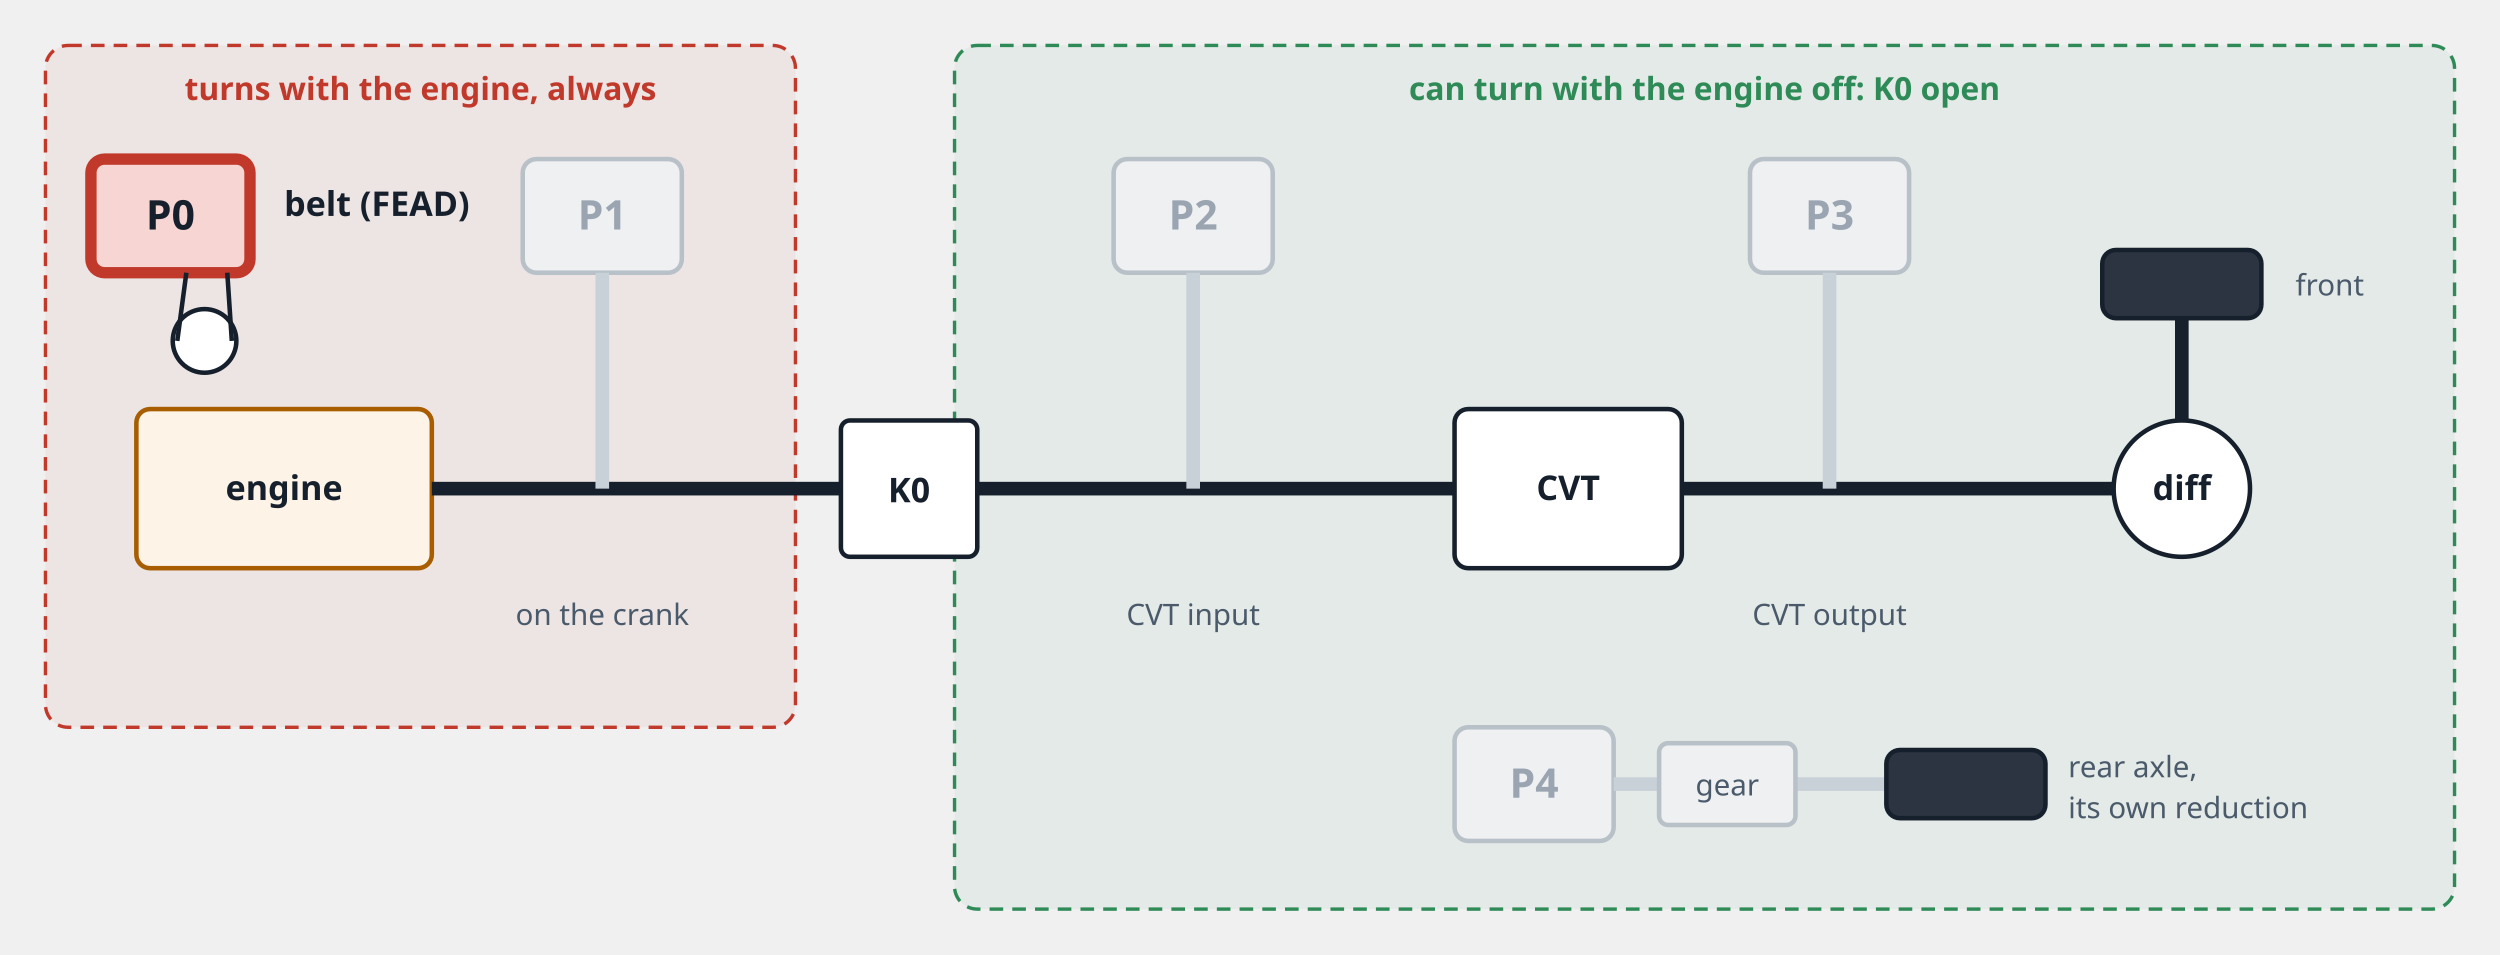
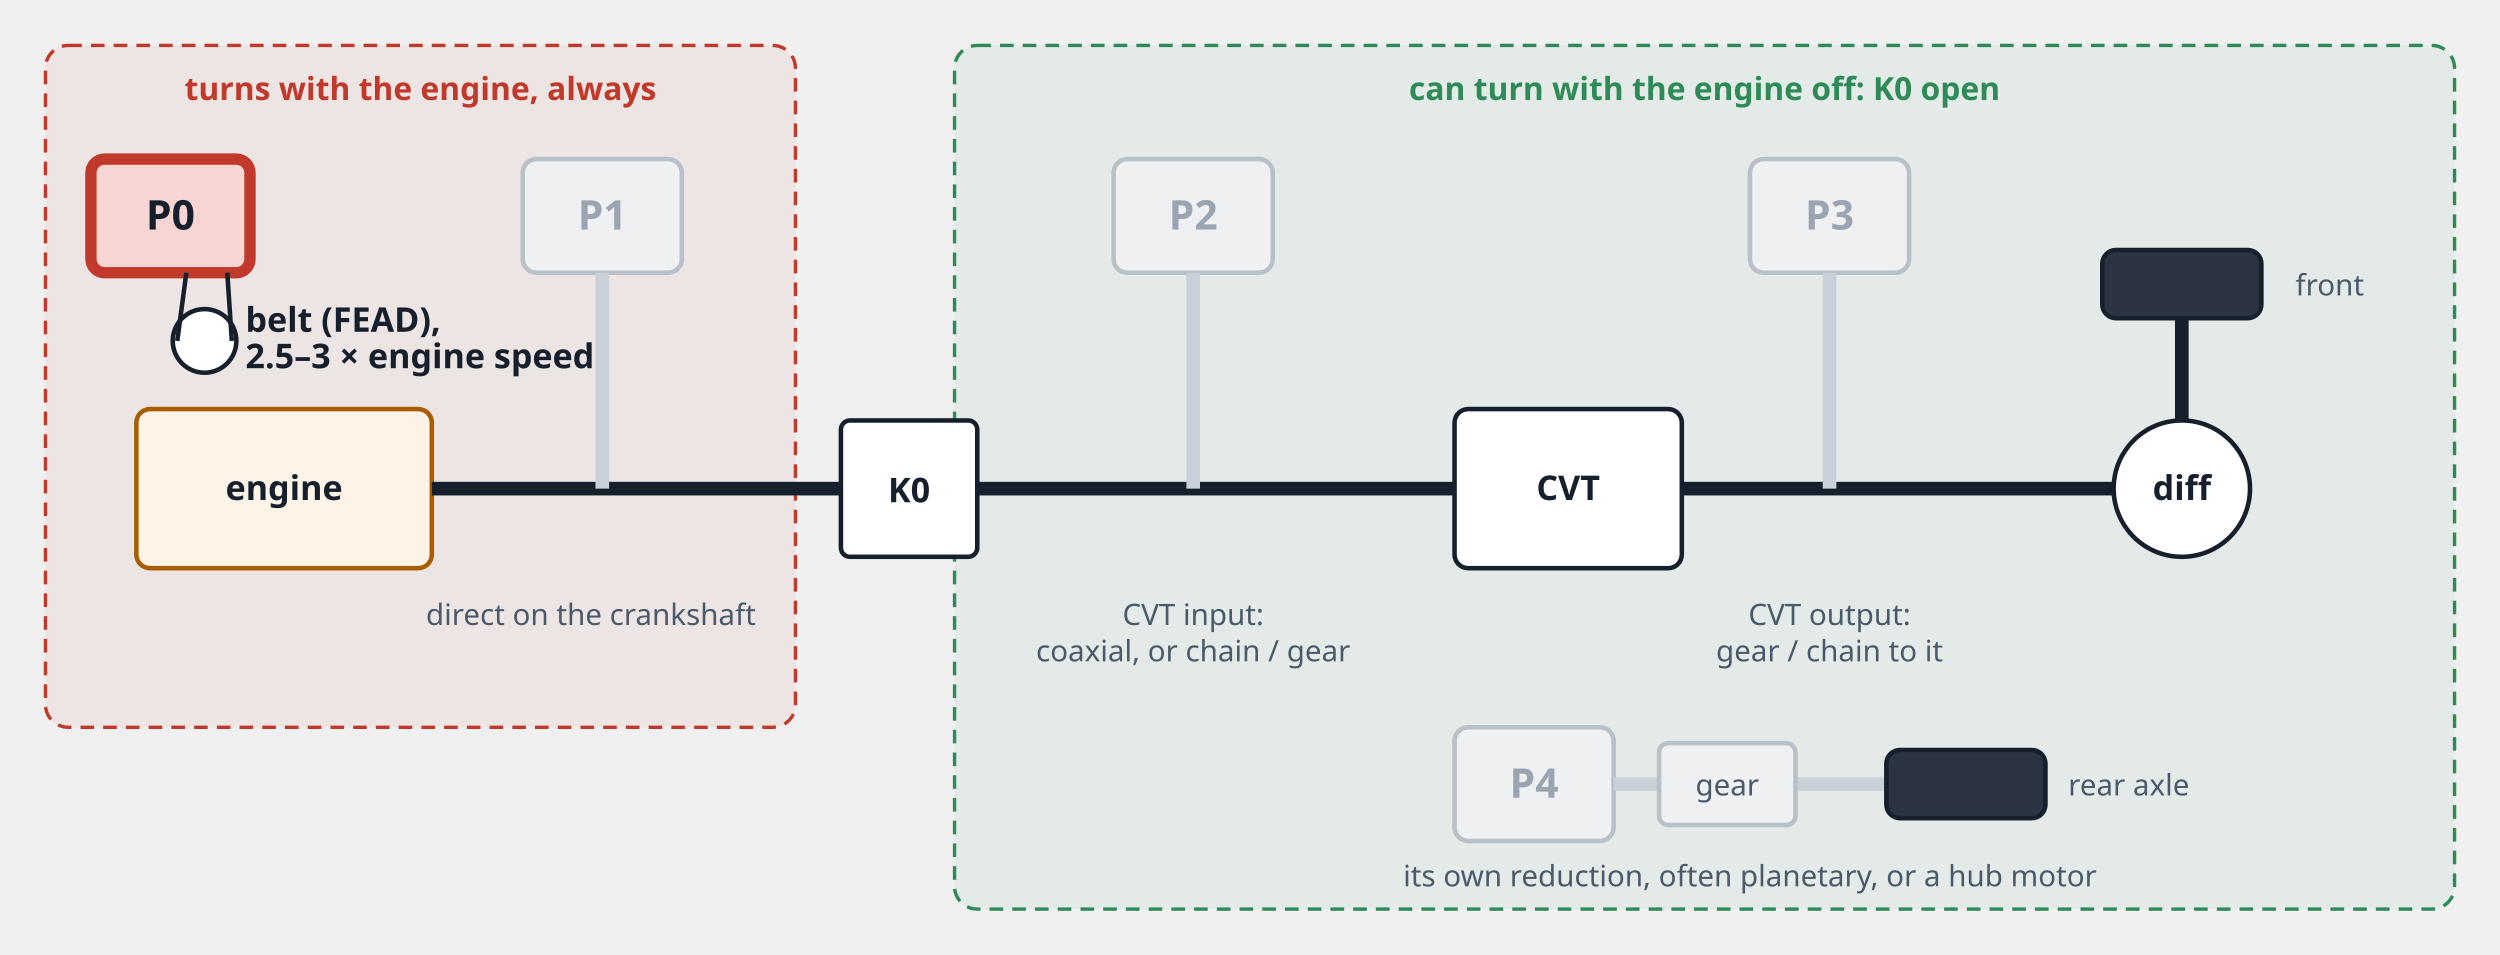
<svg xmlns="http://www.w3.org/2000/svg" viewBox="0 0 1100 420" width="1100" height="420">
  <style>
    text { font-family: sans-serif; fill: #16202c; }
    .box { fill: #fff; stroke: #16202c; stroke-width: 2; }
    .box-f { fill: #fdf3e6; stroke: #a75d00; stroke-width: 2; }
    .coupled { fill: #f6d5d3; stroke: #c0392b; stroke-width: 2; }
    .free { fill: #cfe3d6; stroke: #2e8b57; stroke-width: 2; }
    .coupled-hl { fill: #f6d5d3; stroke: #c0392b; stroke-width: 5; }
    .free-hl { fill: #cfe3d6; stroke: #2e8b57; stroke-width: 5; }
    .off { fill: #eef0f2; stroke: #b8c0c8; stroke-width: 2; }
    .shaft { stroke: #16202c; stroke-width: 6; fill: none; }
    .belt { stroke: #16202c; stroke-width: 2; fill: none; }
    .shaft-off { stroke: #c8d0d8; stroke-width: 6; fill: none; }
    .belt-off { stroke: #c8d0d8; stroke-width: 2; fill: none; }
    .wheel { fill: #2b3440; stroke: #16202c; stroke-width: 2; }
    .zone-c { fill: rgba(192, 57, 43, 0.06); stroke: #c0392b; stroke-width: 1.5; stroke-dasharray: 6 4; }
    .zone-f { fill: rgba(46, 139, 87, 0.06); stroke: #2e8b57; stroke-width: 1.5; stroke-dasharray: 6 4; }
    .b { font-size: 15px; font-weight: 600; }
    .p { font-size: 18px; font-weight: 700; }
    .p-off { font-size: 18px; font-weight: 700; fill: #9aa5b1; }
    .lbl { font-size: 13px; fill: #4a5a6b; }
    .lbl-hl { font-size: 15px; font-weight: 700; fill: #16202c; }
    .r { font-size: 14px; font-weight: 600; fill: #c0392b; }
    .g { font-size: 14px; font-weight: 600; fill: #2e8b57; }
  </style>
  <rect class="zone-c" x="20" y="20" width="330" height="300" rx="10" />
  <text x="185" y="44" text-anchor="middle" class="r">turns with the engine, always</text>
  <rect class="zone-f" x="420" y="20" width="660" height="380" rx="10" />
  <text x="750" y="44" text-anchor="middle" class="g">can turn with the engine off: K0 open</text>
  <rect class="box-f" x="60" y="180" width="130" height="70" rx="6" />
  <text x="125" y="220" text-anchor="middle" class="b">engine</text>
  <circle cx="90" cy="150" r="14" class="box" />
  <rect class="coupled-hl" x="40" y="70" width="70" height="50" rx="6" />
  <text x="75" y="101" text-anchor="middle" class="p">P0</text>
  <path class="belt" d="M100 120 L102 150 M82 120 L78 150" />
-   <text x="125" y="95" class="lbl-hl">belt (FEAD)</text>
+   <text x="108" y="146" class="lbl-hl">belt (FEAD),</text>
+   <text x="108" y="162" class="lbl-hl">2.5–3 × engine speed</text>
  <path class="shaft" d="M190 215 H380" />
  <rect class="off" x="230" y="70" width="70" height="50" rx="6" />
  <text x="265" y="101" text-anchor="middle" class="p-off">P1</text>
  <path class="shaft-off" d="M265 120 V215" />
-   <text x="265" y="275" text-anchor="middle" class="lbl">on the crank</text>
+   <text x="260" y="275" text-anchor="middle" class="lbl">direct on the crankshaft</text>
  <rect class="box" x="370" y="185" width="60" height="60" rx="4" />
  <text x="400" y="221" text-anchor="middle" class="b">K0</text>
  <path class="shaft" d="M430 215 H640" />
  <rect class="off" x="490" y="70" width="70" height="50" rx="6" />
  <text x="525" y="101" text-anchor="middle" class="p-off">P2</text>
  <path class="shaft-off" d="M525 120 V215" />
-   <text x="525" y="275" text-anchor="middle" class="lbl">CVT input</text>
+   <text x="525" y="275" text-anchor="middle" class="lbl">CVT input:</text>
+   <text x="525" y="291" text-anchor="middle" class="lbl">coaxial, or chain / gear</text>
  <rect class="box" x="640" y="180" width="100" height="70" rx="6" />
  <text x="690" y="220" text-anchor="middle" class="b">CVT</text>
  <path class="shaft" d="M740 215 H930" />
  <rect class="off" x="770" y="70" width="70" height="50" rx="6" />
  <text x="805" y="101" text-anchor="middle" class="p-off">P3</text>
  <path class="shaft-off" d="M805 120 V215" />
-   <text x="805" y="275" text-anchor="middle" class="lbl">CVT output</text>
+   <text x="805" y="275" text-anchor="middle" class="lbl">CVT output:</text>
+   <text x="805" y="291" text-anchor="middle" class="lbl">gear / chain to it</text>
  <circle cx="960" cy="215" r="30" class="box" />
  <text x="960" y="220" text-anchor="middle" class="b">diff</text>
  <path class="shaft" d="M960 185 V140" />
  <rect class="wheel" x="925" y="110" width="70" height="30" rx="6" />
  <text x="1010" y="130" class="lbl">front</text>
  <rect class="off" x="640" y="320" width="70" height="50" rx="6" />
  <text x="675" y="351" text-anchor="middle" class="p-off">P4</text>
  <path class="shaft-off" d="M710 345 H830" />
  <rect class="off" x="730" y="327" width="60" height="36" rx="4" />
  <text x="760" y="350" text-anchor="middle" class="lbl">gear</text>
  <rect class="wheel" x="830" y="330" width="70" height="30" rx="6" />
-   <text x="910" y="342" class="lbl">rear axle,</text>
-   <text x="910" y="360" class="lbl">its own reduction</text>
+   <text x="910" y="350" class="lbl">rear axle</text>
+   <text x="770" y="390" text-anchor="middle" class="lbl">its own reduction, often planetary, or a hub motor</text>
</svg>
